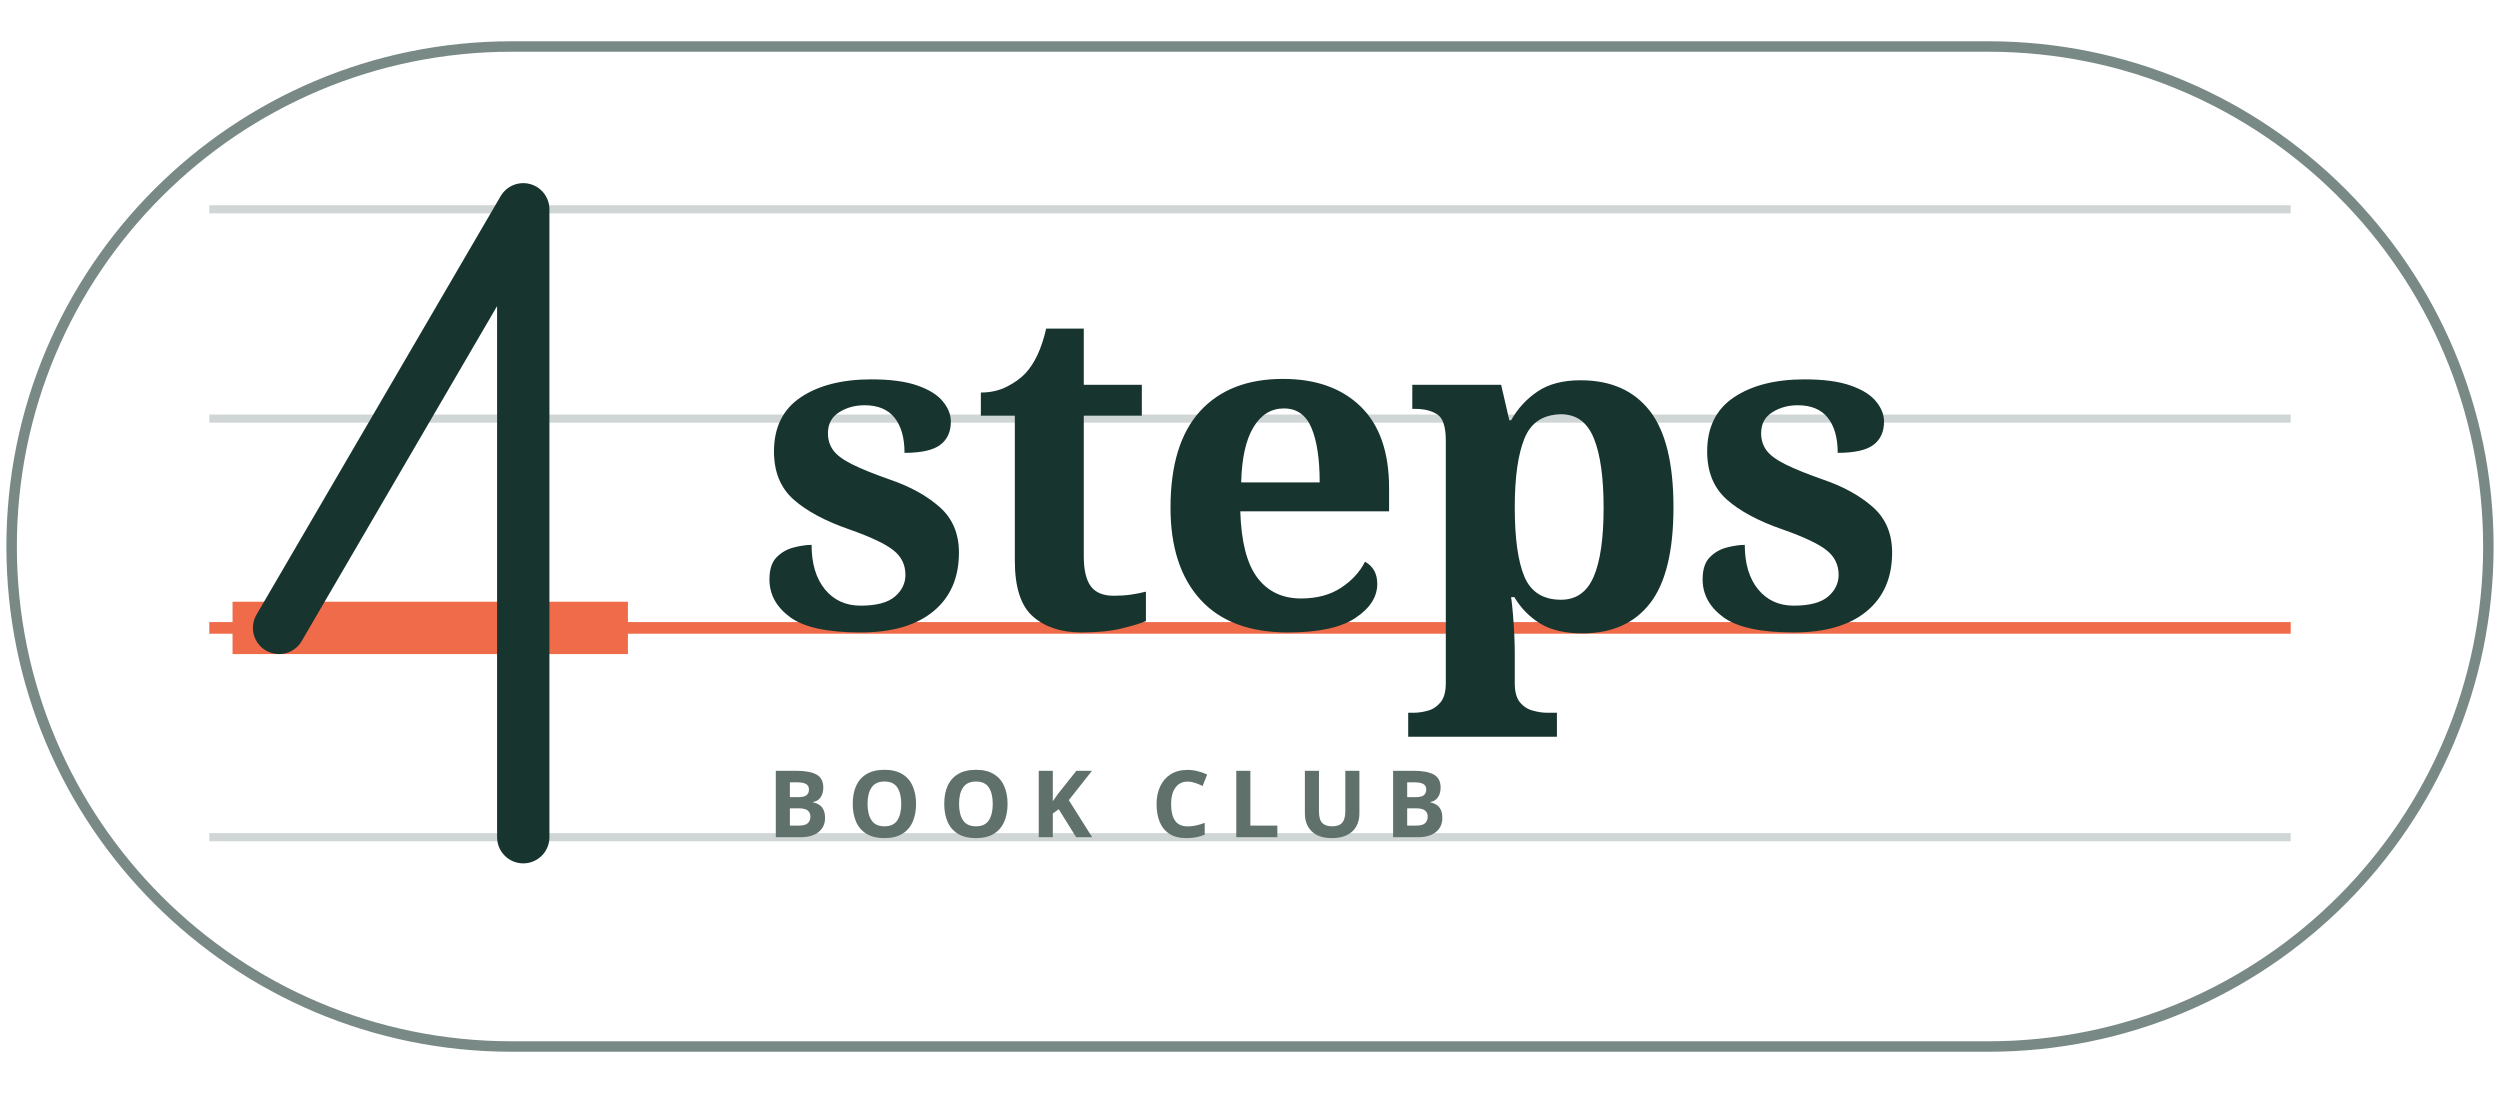
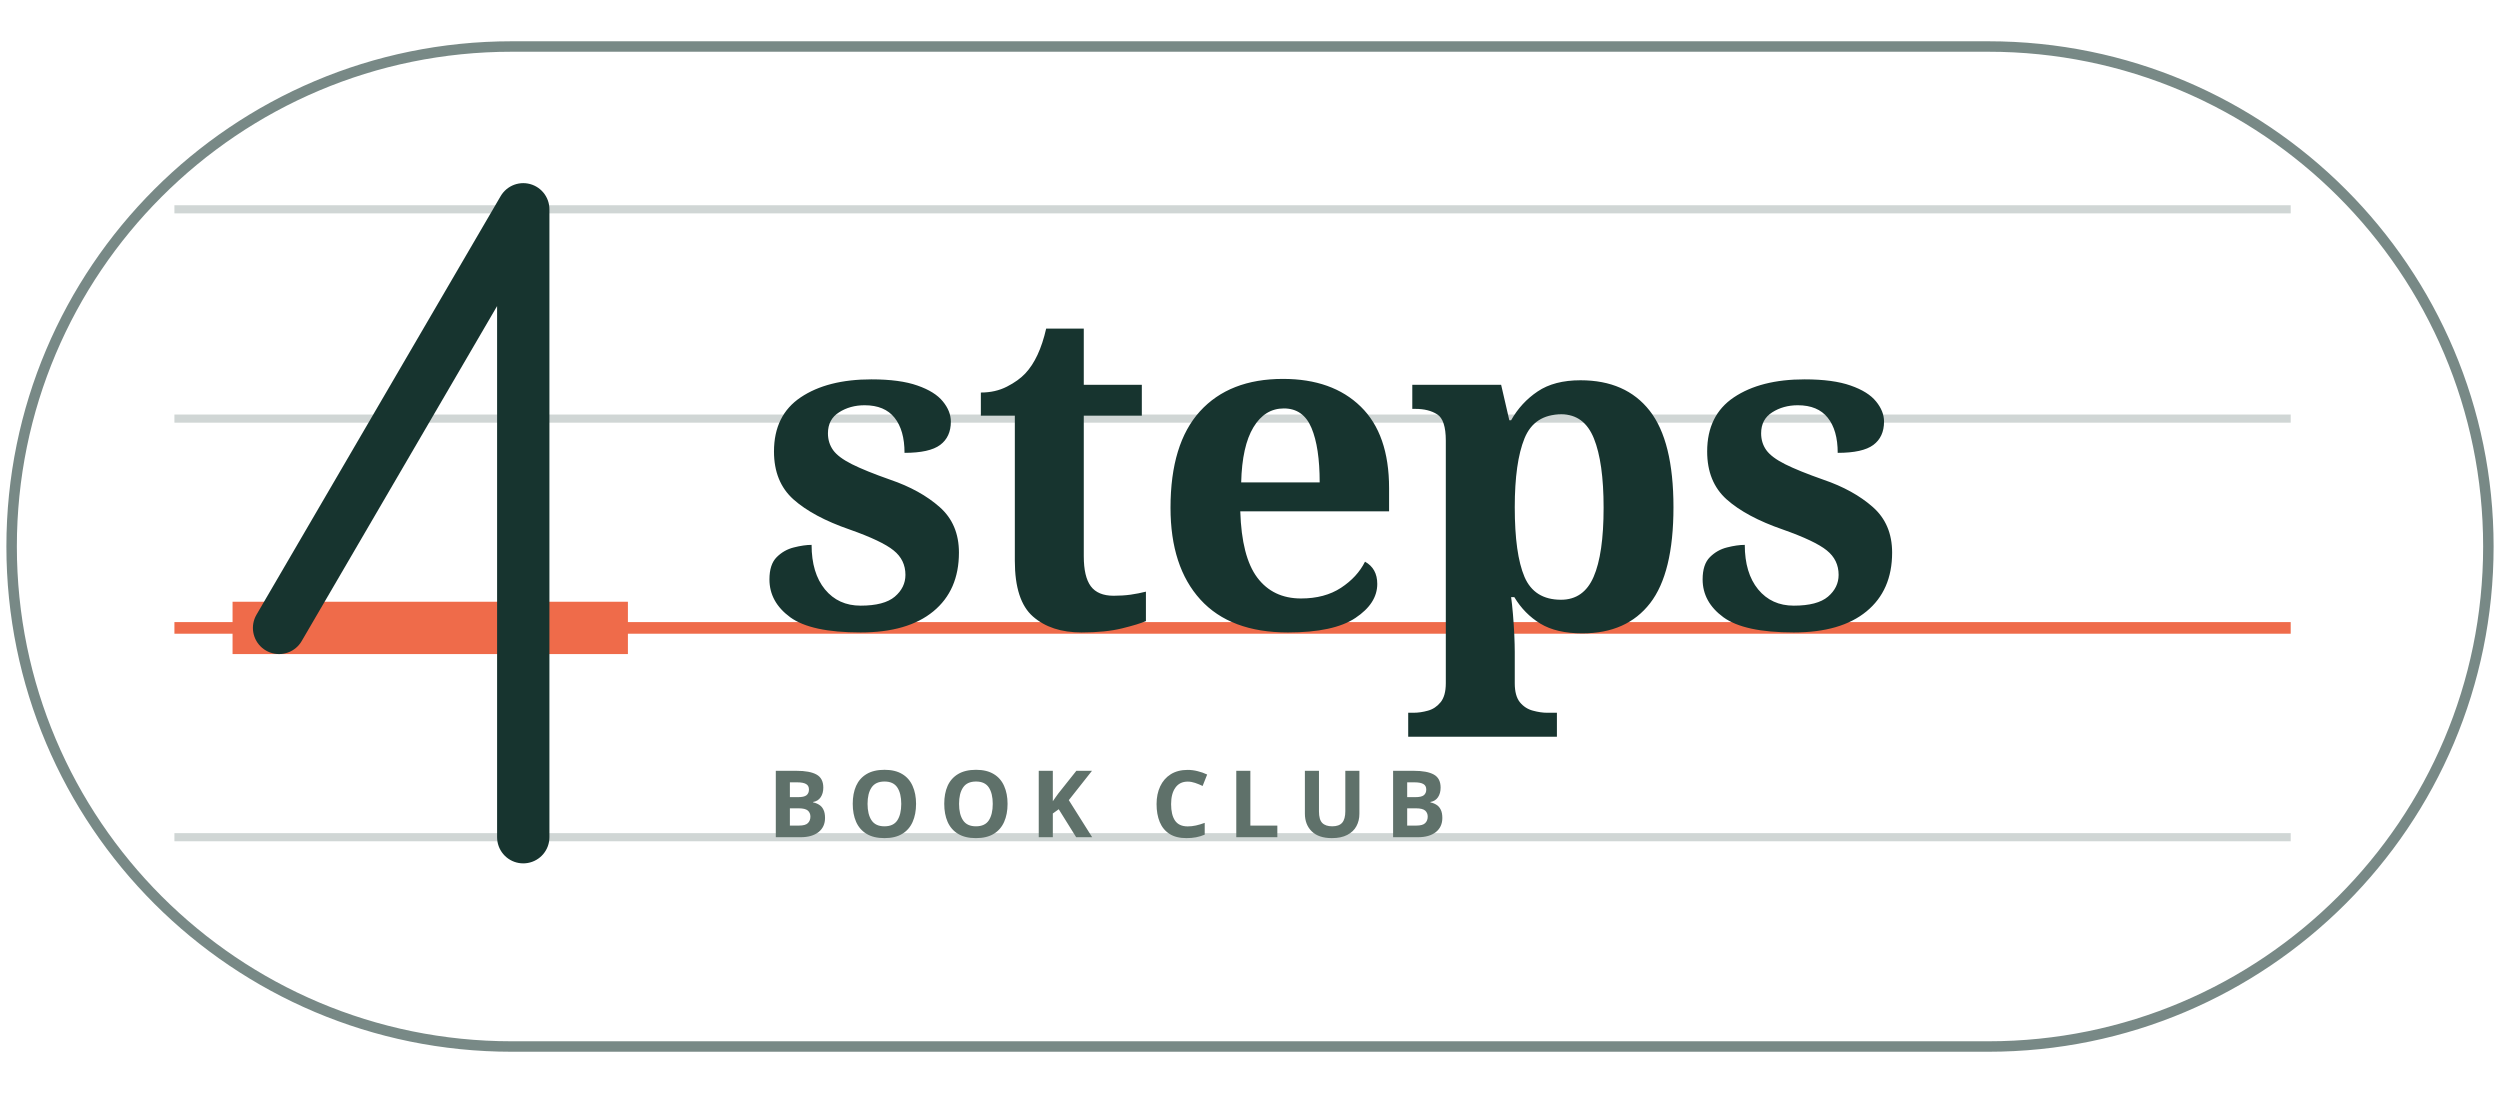
<svg xmlns="http://www.w3.org/2000/svg" viewBox="0 16 430 188" role="img" aria-labelledby="l-title l-desc">
  <g aria-hidden="true">
    <rect x="2" y="24" width="426" height="172" rx="86" fill="none" stroke="#17342F" stroke-opacity="0.58" stroke-width="1.8" />
    <g stroke="#17342F" stroke-opacity="0.2" stroke-width="1.4">
-       <line x1="36" y1="52" x2="394" y2="52" />
-       <line x1="36" y1="88" x2="394" y2="88" />
-       <line x1="36" y1="160" x2="394" y2="160" />
+       <line x1="30" y1="52" x2="394" y2="52" />
+       <line x1="30" y1="88" x2="394" y2="88" />
+       <line x1="30" y1="160" x2="394" y2="160" />
    </g>
-     <line x1="36" y1="124" x2="394" y2="124" stroke="#EF6B4A" stroke-width="2" />
+     <line x1="30" y1="124" x2="394" y2="124" stroke="#EF6B4A" stroke-width="2" />
    <line x1="40" y1="124" x2="108" y2="124" stroke="#EF6B4A" stroke-width="9" />
    <path d="M48 124 L90 52 V160" fill="none" stroke="#17342F" stroke-width="9" stroke-linejoin="round" stroke-linecap="round" />
    <text x="130" y="124" font-family="Gowun Batang, serif" font-weight="700" font-size="78" letter-spacing="-1" fill="#17342F">steps</text>
    <text x="132" y="160" font-family="IBM Plex Sans KR, sans-serif" font-weight="600" font-size="16" letter-spacing="3" fill="#5f716a">BOOK CLUB</text>
  </g>
</svg>
